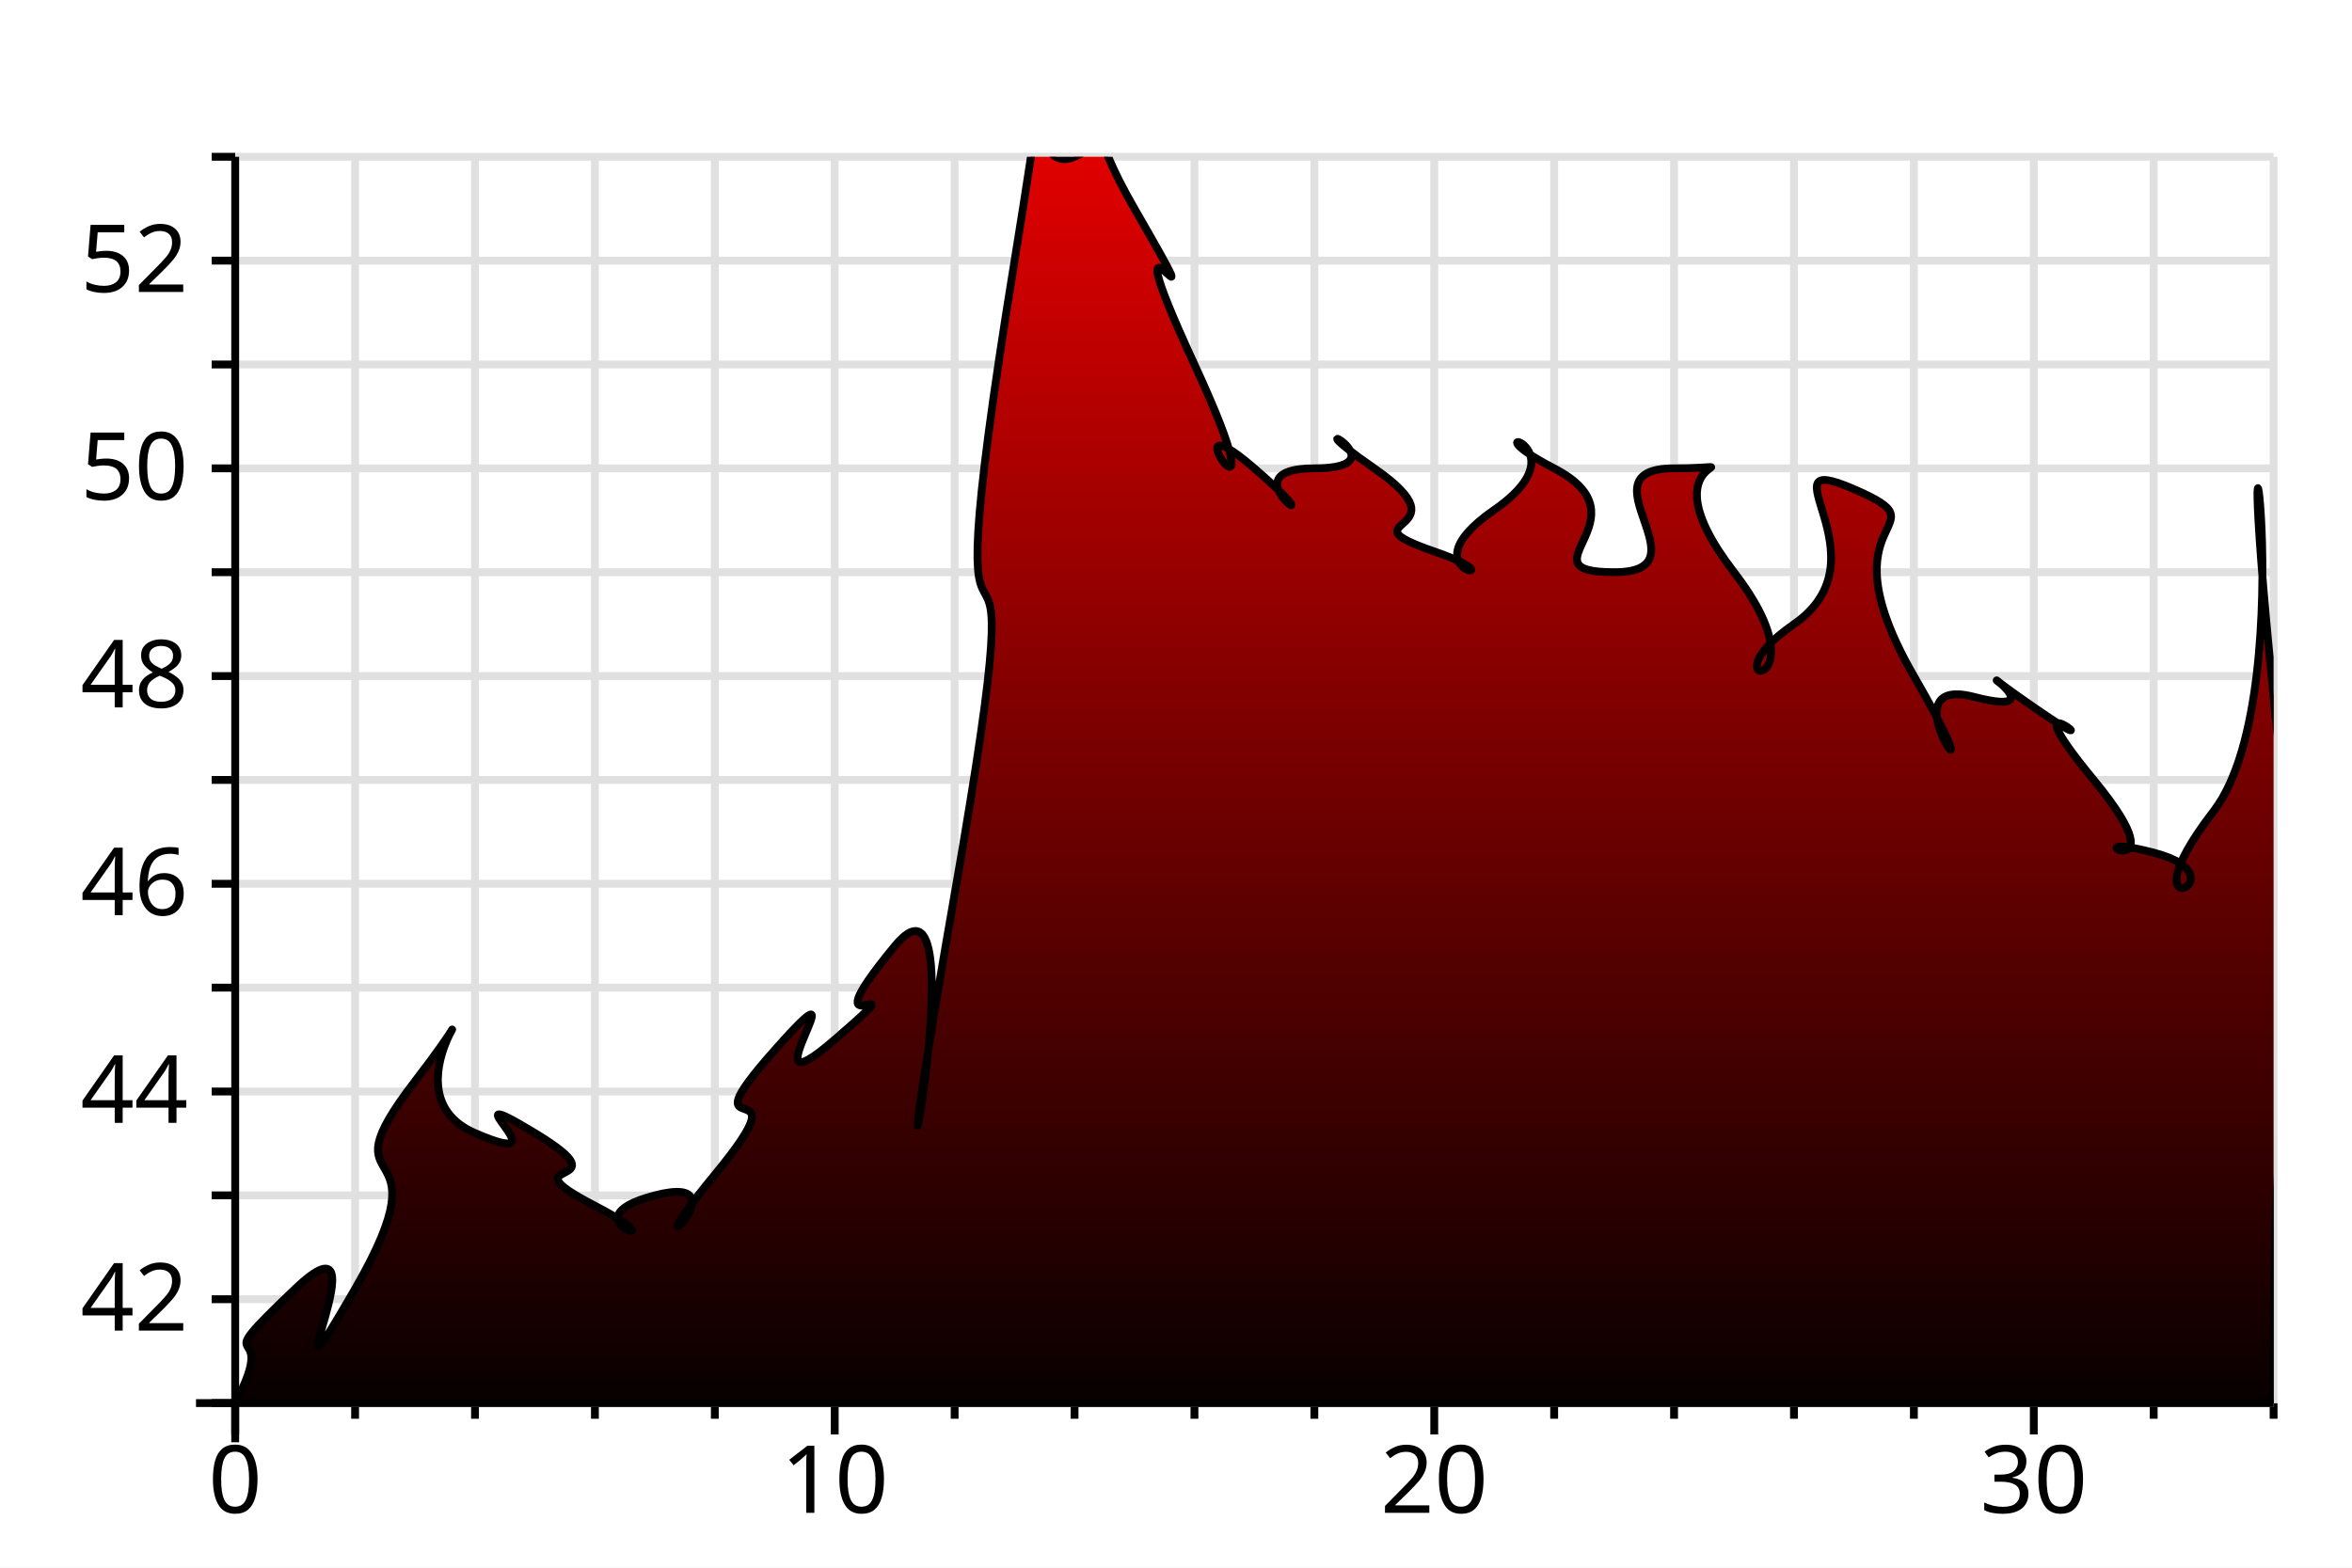
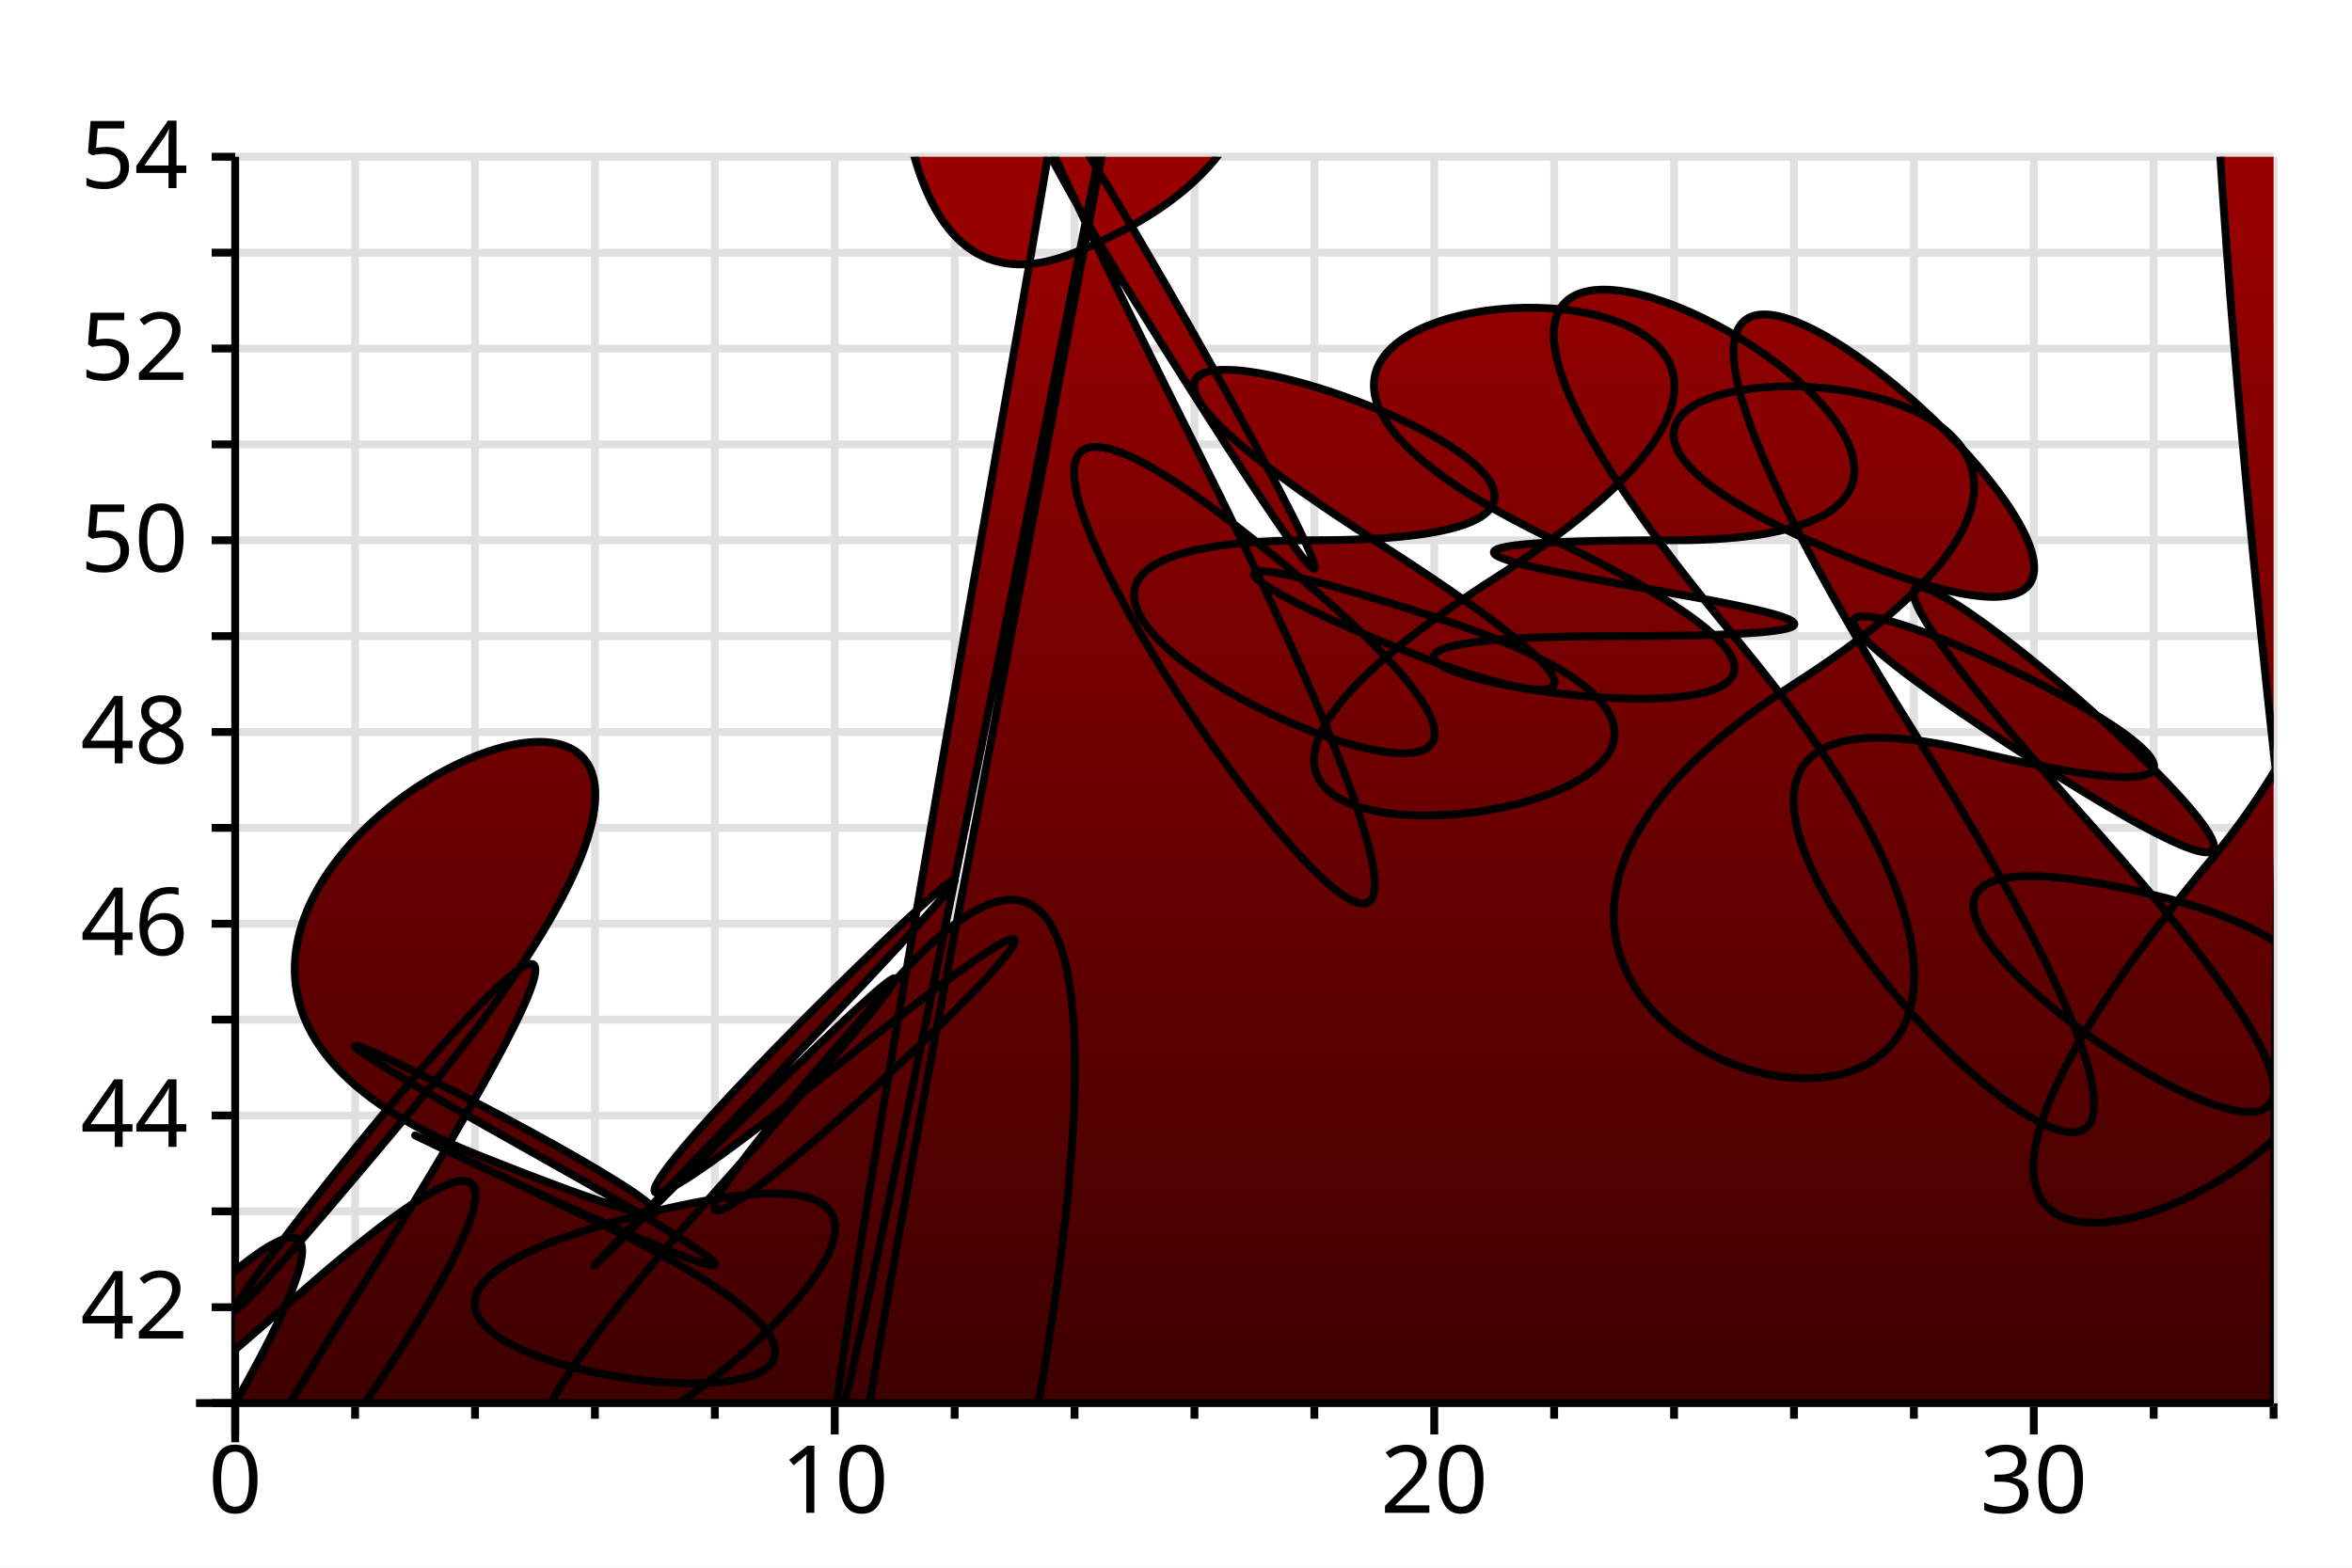
<svg xmlns="http://www.w3.org/2000/svg" width="300" height="200" version="1.1">
  <defs>
    <linearGradient id="gradient-0" x1="0" x2="0" y1="0" y2="1">
      <stop offset="0%" stop-color="red" />
      <stop offset="100%" stop-color="black" />
    </linearGradient>
  </defs>
  <rect width="300" height="200" x="0" y="0" fill="white" />
  <line x1="30.0" x2="30.0" y1="179" y2="183" stroke="black" />
  <line x1="30.0" x2="30.0" y1="20" y2="179" stroke="#e0e0e0" opacity="nil" />
  <text y="193" x="30.0" fill="black" font-size="12" text-anchor="middle" font-family="sans-serif"> 0</text>
  <line x1="45.294" x2="45.294" y1="179" y2="181" stroke="black" />
  <line x1="45.294" x2="45.294" y1="20" y2="179" stroke="#e0e0e0" opacity="nil" />
  <line x1="60.588" x2="60.588" y1="179" y2="181" stroke="black" />
  <line x1="60.588" x2="60.588" y1="20" y2="179" stroke="#e0e0e0" opacity="nil" />
  <line x1="75.882" x2="75.882" y1="179" y2="181" stroke="black" />
  <line x1="75.882" x2="75.882" y1="20" y2="179" stroke="#e0e0e0" opacity="nil" />
  <line x1="91.176" x2="91.176" y1="179" y2="181" stroke="black" />
  <line x1="91.176" x2="91.176" y1="20" y2="179" stroke="#e0e0e0" opacity="nil" />
  <line x1="106.471" x2="106.471" y1="179" y2="183" stroke="black" />
  <line x1="106.471" x2="106.471" y1="20" y2="179" stroke="#e0e0e0" opacity="nil" />
  <text y="193" x="106.471" fill="black" font-size="12" text-anchor="middle" font-family="sans-serif"> 10</text>
  <line x1="121.765" x2="121.765" y1="179" y2="181" stroke="black" />
  <line x1="121.765" x2="121.765" y1="20" y2="179" stroke="#e0e0e0" opacity="nil" />
  <line x1="137.059" x2="137.059" y1="179" y2="181" stroke="black" />
  <line x1="137.059" x2="137.059" y1="20" y2="179" stroke="#e0e0e0" opacity="nil" />
  <line x1="152.353" x2="152.353" y1="179" y2="181" stroke="black" />
  <line x1="152.353" x2="152.353" y1="20" y2="179" stroke="#e0e0e0" opacity="nil" />
  <line x1="167.647" x2="167.647" y1="179" y2="181" stroke="black" />
  <line x1="167.647" x2="167.647" y1="20" y2="179" stroke="#e0e0e0" opacity="nil" />
  <line x1="182.941" x2="182.941" y1="179" y2="183" stroke="black" />
  <line x1="182.941" x2="182.941" y1="20" y2="179" stroke="#e0e0e0" opacity="nil" />
  <text y="193" x="182.941" fill="black" font-size="12" text-anchor="middle" font-family="sans-serif"> 20</text>
  <line x1="198.235" x2="198.235" y1="179" y2="181" stroke="black" />
  <line x1="198.235" x2="198.235" y1="20" y2="179" stroke="#e0e0e0" opacity="nil" />
  <line x1="213.529" x2="213.529" y1="179" y2="181" stroke="black" />
  <line x1="213.529" x2="213.529" y1="20" y2="179" stroke="#e0e0e0" opacity="nil" />
  <line x1="228.824" x2="228.824" y1="179" y2="181" stroke="black" />
  <line x1="228.824" x2="228.824" y1="20" y2="179" stroke="#e0e0e0" opacity="nil" />
  <line x1="244.118" x2="244.118" y1="179" y2="181" stroke="black" />
  <line x1="244.118" x2="244.118" y1="20" y2="179" stroke="#e0e0e0" opacity="nil" />
  <line x1="259.412" x2="259.412" y1="179" y2="183" stroke="black" />
  <line x1="259.412" x2="259.412" y1="20" y2="179" stroke="#e0e0e0" opacity="nil" />
  <text y="193" x="259.412" fill="black" font-size="12" text-anchor="middle" font-family="sans-serif"> 30</text>
  <line x1="274.706" x2="274.706" y1="179" y2="181" stroke="black" />
  <line x1="274.706" x2="274.706" y1="20" y2="179" stroke="#e0e0e0" opacity="nil" />
  <line x1="290.0" x2="290.0" y1="179" y2="181" stroke="black" />
  <line x1="290.0" x2="290.0" y1="20" y2="179" stroke="#e0e0e0" opacity="nil" />
  <line x1="30" x2="27" y1="179.0" y2="179.0" stroke="black" />
  <line x1="30" x2="290" y1="179.0" y2="179.0" opacity="nil" stroke="#e0e0e0" />
-   <line x1="30" x2="27" y1="165.75" y2="165.75" stroke="black" />
-   <line x1="30" x2="290" y1="165.75" y2="165.75" opacity="nil" stroke="#e0e0e0" />
-   <text y="169.75" x="24" fill="black" font-size="12" text-anchor="end" font-family="sans-serif"> 42</text>
-   <line x1="30" x2="27" y1="152.5" y2="152.5" stroke="black" />
-   <line x1="30" x2="290" y1="152.5" y2="152.5" opacity="nil" stroke="#e0e0e0" />
-   <line x1="30" x2="27" y1="139.25" y2="139.25" stroke="black" />
-   <line x1="30" x2="290" y1="139.25" y2="139.25" opacity="nil" stroke="#e0e0e0" />
-   <text y="143.25" x="24" fill="black" font-size="12" text-anchor="end" font-family="sans-serif"> 44</text>
-   <line x1="30" x2="27" y1="126.0" y2="126.0" stroke="black" />
-   <line x1="30" x2="290" y1="126.0" y2="126.0" opacity="nil" stroke="#e0e0e0" />
-   <line x1="30" x2="27" y1="112.75" y2="112.75" stroke="black" />
-   <line x1="30" x2="290" y1="112.75" y2="112.75" opacity="nil" stroke="#e0e0e0" />
-   <text y="116.75" x="24" fill="black" font-size="12" text-anchor="end" font-family="sans-serif"> 46</text>
-   <line x1="30" x2="27" y1="99.5" y2="99.5" stroke="black" />
-   <line x1="30" x2="290" y1="99.5" y2="99.5" opacity="nil" stroke="#e0e0e0" />
-   <line x1="30" x2="27" y1="86.25" y2="86.25" stroke="black" />
-   <line x1="30" x2="290" y1="86.25" y2="86.25" opacity="nil" stroke="#e0e0e0" />
-   <text y="90.25" x="24" fill="black" font-size="12" text-anchor="end" font-family="sans-serif"> 48</text>
-   <line x1="30" x2="27" y1="73.0" y2="73.0" stroke="black" />
-   <line x1="30" x2="290" y1="73.0" y2="73.0" opacity="nil" stroke="#e0e0e0" />
-   <line x1="30" x2="27" y1="59.75" y2="59.75" stroke="black" />
-   <line x1="30" x2="290" y1="59.75" y2="59.75" opacity="nil" stroke="#e0e0e0" />
-   <text y="63.75" x="24" fill="black" font-size="12" text-anchor="end" font-family="sans-serif"> 50</text>
-   <line x1="30" x2="27" y1="46.5" y2="46.5" stroke="black" />
-   <line x1="30" x2="290" y1="46.5" y2="46.5" opacity="nil" stroke="#e0e0e0" />
-   <line x1="30" x2="27" y1="33.25" y2="33.25" stroke="black" />
-   <line x1="30" x2="290" y1="33.25" y2="33.25" opacity="nil" stroke="#e0e0e0" />
-   <text y="37.25" x="24" fill="black" font-size="12" text-anchor="end" font-family="sans-serif"> 52</text>
+   <line x1="30" x2="27" y1="166.769" y2="166.769" stroke="black" />
+   <line x1="30" x2="290" y1="166.769" y2="166.769" opacity="nil" stroke="#e0e0e0" />
+   <text y="170.769" x="24" fill="black" font-size="12" text-anchor="end" font-family="sans-serif"> 42</text>
+   <line x1="30" x2="27" y1="154.538" y2="154.538" stroke="black" />
+   <line x1="30" x2="290" y1="154.538" y2="154.538" opacity="nil" stroke="#e0e0e0" />
+   <line x1="30" x2="27" y1="142.308" y2="142.308" stroke="black" />
+   <line x1="30" x2="290" y1="142.308" y2="142.308" opacity="nil" stroke="#e0e0e0" />
+   <text y="146.308" x="24" fill="black" font-size="12" text-anchor="end" font-family="sans-serif"> 44</text>
+   <line x1="30" x2="27" y1="130.077" y2="130.077" stroke="black" />
+   <line x1="30" x2="290" y1="130.077" y2="130.077" opacity="nil" stroke="#e0e0e0" />
+   <line x1="30" x2="27" y1="117.846" y2="117.846" stroke="black" />
+   <line x1="30" x2="290" y1="117.846" y2="117.846" opacity="nil" stroke="#e0e0e0" />
+   <text y="121.846" x="24" fill="black" font-size="12" text-anchor="end" font-family="sans-serif"> 46</text>
+   <line x1="30" x2="27" y1="105.615" y2="105.615" stroke="black" />
+   <line x1="30" x2="290" y1="105.615" y2="105.615" opacity="nil" stroke="#e0e0e0" />
+   <line x1="30" x2="27" y1="93.385" y2="93.385" stroke="black" />
+   <line x1="30" x2="290" y1="93.385" y2="93.385" opacity="nil" stroke="#e0e0e0" />
+   <text y="97.385" x="24" fill="black" font-size="12" text-anchor="end" font-family="sans-serif"> 48</text>
+   <line x1="30" x2="27" y1="81.154" y2="81.154" stroke="black" />
+   <line x1="30" x2="290" y1="81.154" y2="81.154" opacity="nil" stroke="#e0e0e0" />
+   <line x1="30" x2="27" y1="68.923" y2="68.923" stroke="black" />
+   <line x1="30" x2="290" y1="68.923" y2="68.923" opacity="nil" stroke="#e0e0e0" />
+   <text y="72.923" x="24" fill="black" font-size="12" text-anchor="end" font-family="sans-serif"> 50</text>
+   <line x1="30" x2="27" y1="56.692" y2="56.692" stroke="black" />
+   <line x1="30" x2="290" y1="56.692" y2="56.692" opacity="nil" stroke="#e0e0e0" />
+   <line x1="30" x2="27" y1="44.462" y2="44.462" stroke="black" />
+   <line x1="30" x2="290" y1="44.462" y2="44.462" opacity="nil" stroke="#e0e0e0" />
+   <text y="48.462" x="24" fill="black" font-size="12" text-anchor="end" font-family="sans-serif"> 52</text>
+   <line x1="30" x2="27" y1="32.231" y2="32.231" stroke="black" />
+   <line x1="30" x2="290" y1="32.231" y2="32.231" opacity="nil" stroke="#e0e0e0" />
  <line x1="30" x2="27" y1="20.0" y2="20.0" stroke="black" />
  <line x1="30" x2="290" y1="20.0" y2="20.0" opacity="nil" stroke="#e0e0e0" />
+   <text y="24.0" x="24" fill="black" font-size="12" text-anchor="end" font-family="sans-serif"> 54</text>
  <line x1="30" x2="30" y1="20" y2="184" stroke="black" />
  <line x1="25" x2="290" y1="179" y2="179" stroke="black" />
  <clipPath id="clip-0">
    <rect x="30" y="20" width="260" height="159" />
  </clipPath>
-   <path d="M 30 179 C 30.0 179.0 23.882 190.66 30 179.0 C 36.118 167.34 25.412 176.085 37.647 164.425 C 49.882 152.765 33.059 185.625 45.294 164.425 C 57.529 143.225 40.706 153.825 52.941 137.925 C 65.176 122.025 48.353 139.25 60.588 144.55 C 72.824 149.85 56.0 137.13 68.235 144.55 C 80.471 151.97 63.647 147.465 75.882 153.825 C 88.118 160.185 71.294 155.68 83.529 152.5 C 95.765 149.32 78.941 164.69 91.176 149.85 C 103.412 135.01 86.588 147.73 98.824 133.95 C 111.059 120.17 94.235 143.225 106.471 132.625 C 118.706 122.025 101.882 135.54 114.118 120.7 C 126.353 105.86 109.529 184.035 121.765 114.075 C 134.0 44.115 117.176 108.51 129.412 33.25 C 141.647 -42.01 124.824 25.3 137.059 20.0 C 149.294 14.7 132.471 5.425 144.706 26.625 C 156.941 47.825 140.118 20.0 152.353 46.5 C 164.588 73.0 147.765 49.15 160.0 59.75 C 172.235 70.35 155.412 59.75 167.647 59.75 C 179.882 59.75 163.059 51.27 175.294 59.75 C 187.529 68.23 170.706 66.11 182.941 70.35 C 195.176 74.59 178.353 73.53 190.588 65.05 C 202.824 56.57 186.0 53.39 198.235 59.75 C 210.471 66.11 193.647 73.0 205.882 73.0 C 218.118 73.0 201.294 59.75 213.529 59.75 C 225.765 59.75 208.941 57.1 221.176 73.0 C 233.412 88.9 216.588 88.105 228.824 79.625 C 241.059 71.145 224.235 57.1 236.471 62.4 C 248.706 67.7 231.882 65.05 244.118 86.25 C 256.353 107.45 239.529 85.72 251.765 88.9 C 264.0 92.08 247.176 81.745 259.412 90.225 C 271.647 98.705 254.824 84.66 267.059 99.5 C 279.294 114.34 262.471 105.595 274.706 108.775 C 286.941 111.955 270.118 119.375 282.353 103.475 C 294.588 87.575 283.882 28.48 290 88.9 C 296.118 149.32 290.0 106.92 290 179 Z" stroke="black" clip-path="url(#clip-0)" x1="0" x2="0" y1="0" y2="1" fill="url(#gradient-0)" />
+   <path d="M 30 179 C 30 179.0 -8.235 246.269 30 179.0 C 68.235 111.731 -38.824 232.815 37.647 165.546 C 114.118 98.277 -31.176 287.854 45.294 165.546 C 121.765 43.238 -23.529 232.815 52.941 141.085 C 129.412 49.354 -15.882 116.623 60.588 147.2 C 137.059 177.777 -8.235 104.392 68.235 147.2 C 144.706 190.008 -0.588 119.069 75.882 155.762 C 152.353 192.454 7.059 172.885 83.529 154.538 C 160.0 136.192 14.706 237.708 91.176 152.092 C 167.647 66.477 22.353 216.915 98.824 137.415 C 175.294 57.915 30 197.346 106.471 136.192 C 182.941 75.038 37.647 210.8 114.118 125.185 C 190.588 39.569 45.294 522.685 121.765 119.069 C 198.235 -284.546 52.941 478.654 129.412 44.462 C 205.882 -389.731 60.588 62.808 137.059 32.231 C 213.529 1.654 68.235 -83.962 144.706 38.346 C 221.176 160.654 75.882 -96.192 152.353 56.692 C 228.824 209.577 83.529 7.769 160.0 68.923 C 236.471 130.077 91.176 68.923 167.647 68.923 C 244.118 68.923 98.824 20 175.294 68.923 C 251.765 117.846 106.471 54.246 182.941 78.708 C 259.412 103.169 114.118 122.738 190.588 73.815 C 267.059 24.892 121.765 32.231 198.235 68.923 C 274.706 105.615 129.412 81.154 205.882 81.154 C 282.353 81.154 137.059 68.923 213.529 68.923 C 290 68.923 144.706 -10.577 221.176 81.154 C 297.647 172.885 152.353 136.192 228.824 87.269 C 305.294 38.346 160 40.792 236.471 71.369 C 312.941 101.946 167.647 -28.923 244.118 93.385 C 320.588 215.692 175.294 77.485 251.765 95.831 C 328.235 114.177 182.941 48.131 259.412 97.054 C 335.882 145.977 190.588 20 267.059 105.615 C 343.529 191.231 198.235 95.831 274.706 114.177 C 351.176 132.523 205.882 201.015 282.353 109.285 C 358.824 17.554 251.765 -252.746 290 95.831 C 328.235 444.408 290 -236.846 290 179 Z" stroke="black" clip-path="url(#clip-0)" x1="0" x2="0" y1="0" y2="1" fill="url(#gradient-0)" stroke-width="1" />
</svg>
